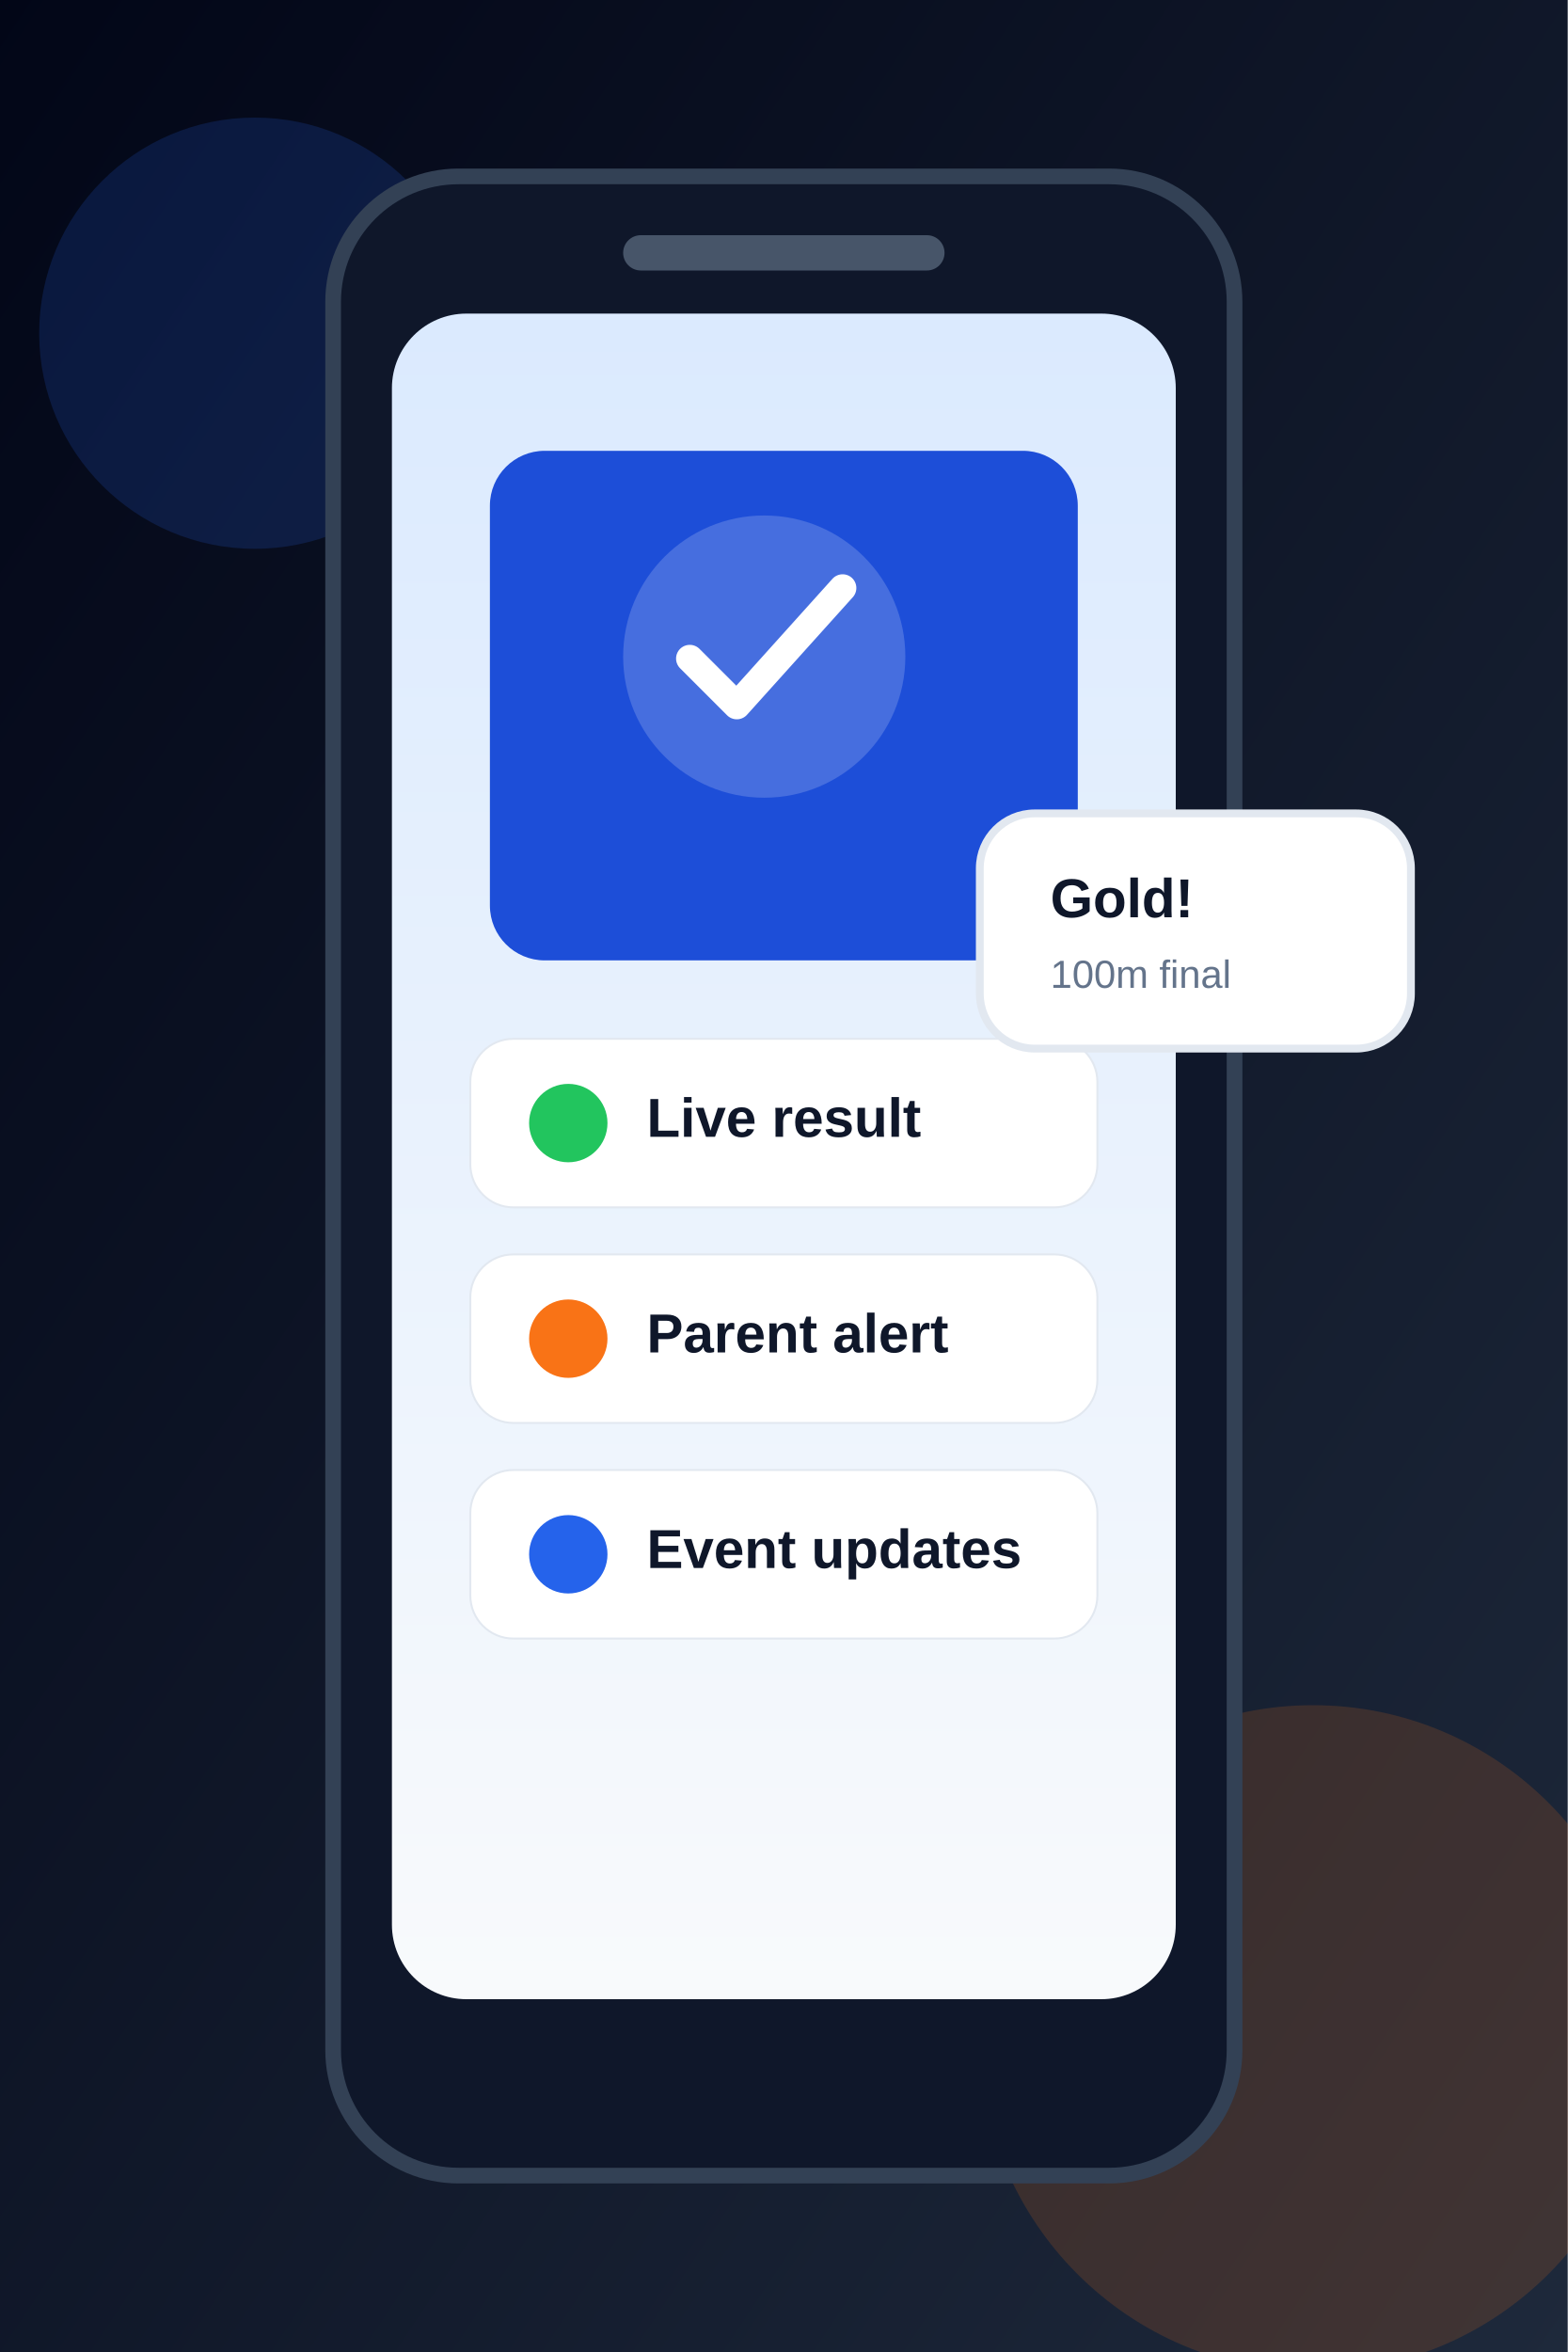
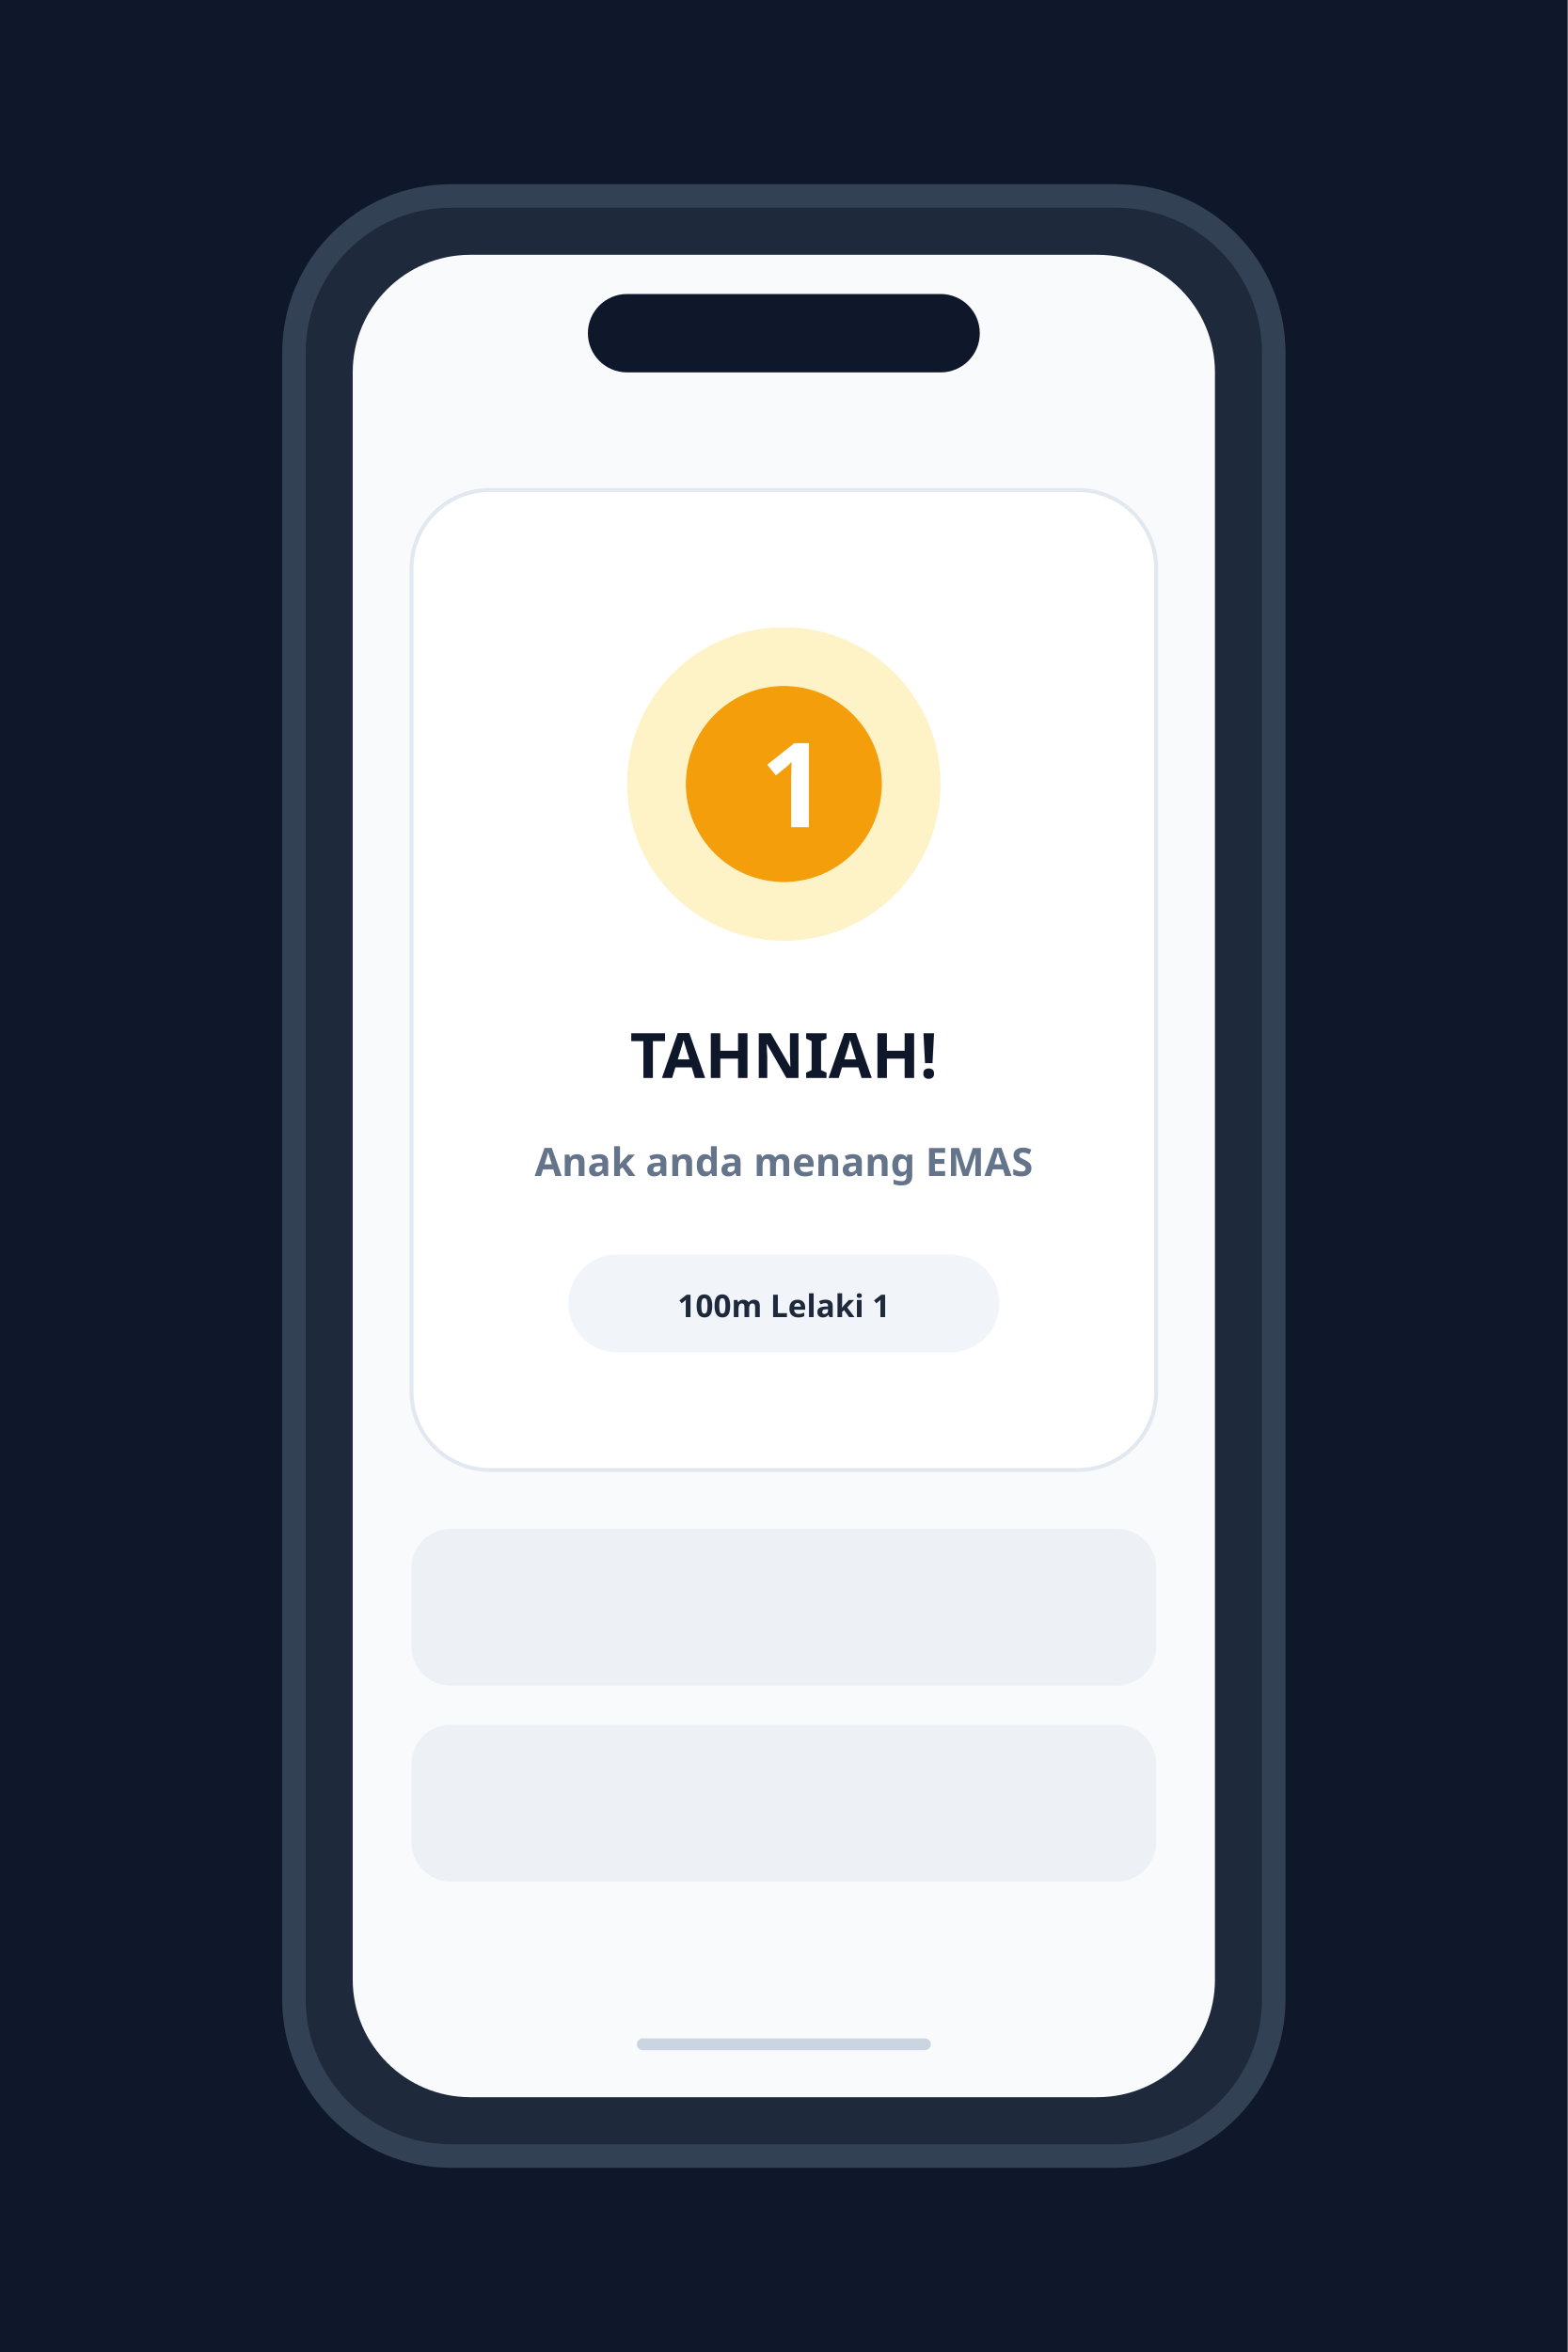
- <svg xmlns="http://www.w3.org/2000/svg" viewBox="0 0 800 1200" role="img" aria-label="Parent phone notification illustration">
-   <defs>
-     <linearGradient id="bg2" x1="0" y1="0" x2="1" y2="1">
-       <stop offset="0%" stop-color="#020617" />
-       <stop offset="100%" stop-color="#1e293b" />
-     </linearGradient>
-     <linearGradient id="screen" x1="0" y1="0" x2="0" y2="1">
-       <stop offset="0%" stop-color="#dbeafe" />
-       <stop offset="100%" stop-color="#f8fafc" />
-     </linearGradient>
-   </defs>
-   <rect width="800" height="1200" fill="url(#bg2)" />
-   <circle cx="130" cy="170" r="110" fill="#2563eb" opacity=".18" />
-   <circle cx="670" cy="1040" r="170" fill="#f97316" opacity=".16" />
-   <rect x="170" y="90" width="460" height="1020" rx="64" fill="#0f172a" stroke="#334155" stroke-width="8" />
-   <rect x="200" y="160" width="400" height="860" rx="38" fill="url(#screen)" />
-   <rect x="318" y="120" width="164" height="18" rx="9" fill="#475569" />
-   <rect x="250" y="230" width="300" height="260" rx="28" fill="#1d4ed8" />
-   <circle cx="390" cy="335" r="72" fill="#ffffff" opacity=".18" />
-   <path d="M352 336l24 24 54-60" fill="none" stroke="#fff" stroke-width="14" stroke-linecap="round" stroke-linejoin="round" />
-   <rect x="240" y="530" width="320" height="86" rx="22" fill="#fff" stroke="#e2e8f0" />
-   <rect x="240" y="640" width="320" height="86" rx="22" fill="#fff" stroke="#e2e8f0" />
-   <rect x="240" y="750" width="320" height="86" rx="22" fill="#fff" stroke="#e2e8f0" />
-   <circle cx="290" cy="573" r="20" fill="#22c55e" />
-   <circle cx="290" cy="683" r="20" fill="#f97316" />
-   <circle cx="290" cy="793" r="20" fill="#2563eb" />
-   <text x="330" y="580" fill="#0f172a" font-family="Arial, sans-serif" font-size="28" font-weight="700">Live result</text>
-   <text x="330" y="690" fill="#0f172a" font-family="Arial, sans-serif" font-size="28" font-weight="700">Parent alert</text>
-   <text x="330" y="800" fill="#0f172a" font-family="Arial, sans-serif" font-size="28" font-weight="700">Event updates</text>
-   <rect x="500" y="415" width="220" height="120" rx="28" fill="#ffffff" stroke="#e2e8f0" stroke-width="4" />
-   <text x="536" y="468" fill="#0f172a" font-family="Arial, sans-serif" font-size="28" font-weight="700">Gold!</text>
-   <text x="536" y="504" fill="#64748b" font-family="Arial, sans-serif" font-size="20">100m final</text>
+ <svg xmlns="http://www.w3.org/2000/svg" viewBox="0 0 800 1200" fill="none">
+   <rect width="800" height="1200" fill="#0f172a" />
+   <rect x="150" y="100" width="500" height="1000" rx="80" stroke="#334155" stroke-width="12" fill="#1e293b" />
+   <rect x="180" y="130" width="440" height="940" rx="60" fill="#f8fafc" />
+   <rect x="300" y="150" width="200" height="40" rx="20" fill="#0f172a" />
+   <g transform="translate(210, 250)">
+     <rect width="380" height="500" rx="40" fill="white" shadow="0 10 30 rgba(0,0,0,0.1)" />
+     <rect width="380" height="500" rx="40" stroke="#e2e8f0" stroke-width="2" />
+     <circle cx="190" cy="150" r="80" fill="#fef3c7" />
+     <path d="M190 100V200M140 150H240" stroke="#f59e0b" stroke-width="4" opacity="0.3" />
+     <circle cx="190" cy="150" r="50" fill="#f59e0b" />
+     <text x="178" y="172" fill="white" font-family="sans-serif" font-size="60" font-weight="900">1</text>
+     <text x="190" y="300" text-anchor="middle" fill="#0f172a" font-family="sans-serif" font-size="32" font-weight="900">TAHNIAH!</text>
+     <text x="190" y="350" text-anchor="middle" fill="#64748b" font-family="sans-serif" font-size="20" font-weight="bold">Anak anda menang EMAS</text>
+     <rect x="80" y="390" width="220" height="50" rx="25" fill="#f1f5f9" />
+     <text x="190" y="422" text-anchor="middle" fill="#1e293b" font-family="sans-serif" font-size="16" font-weight="900" style="text-transform:uppercase">100m Lelaki 1</text>
+   </g>
+   <rect x="210" y="780" width="380" height="80" rx="20" fill="#e2e8f0" opacity="0.5" />
+   <rect x="210" y="880" width="380" height="80" rx="20" fill="#e2e8f0" opacity="0.5" />
+   <rect x="325" y="1040" width="150" height="6" rx="3" fill="#cbd5e1" />
</svg>
